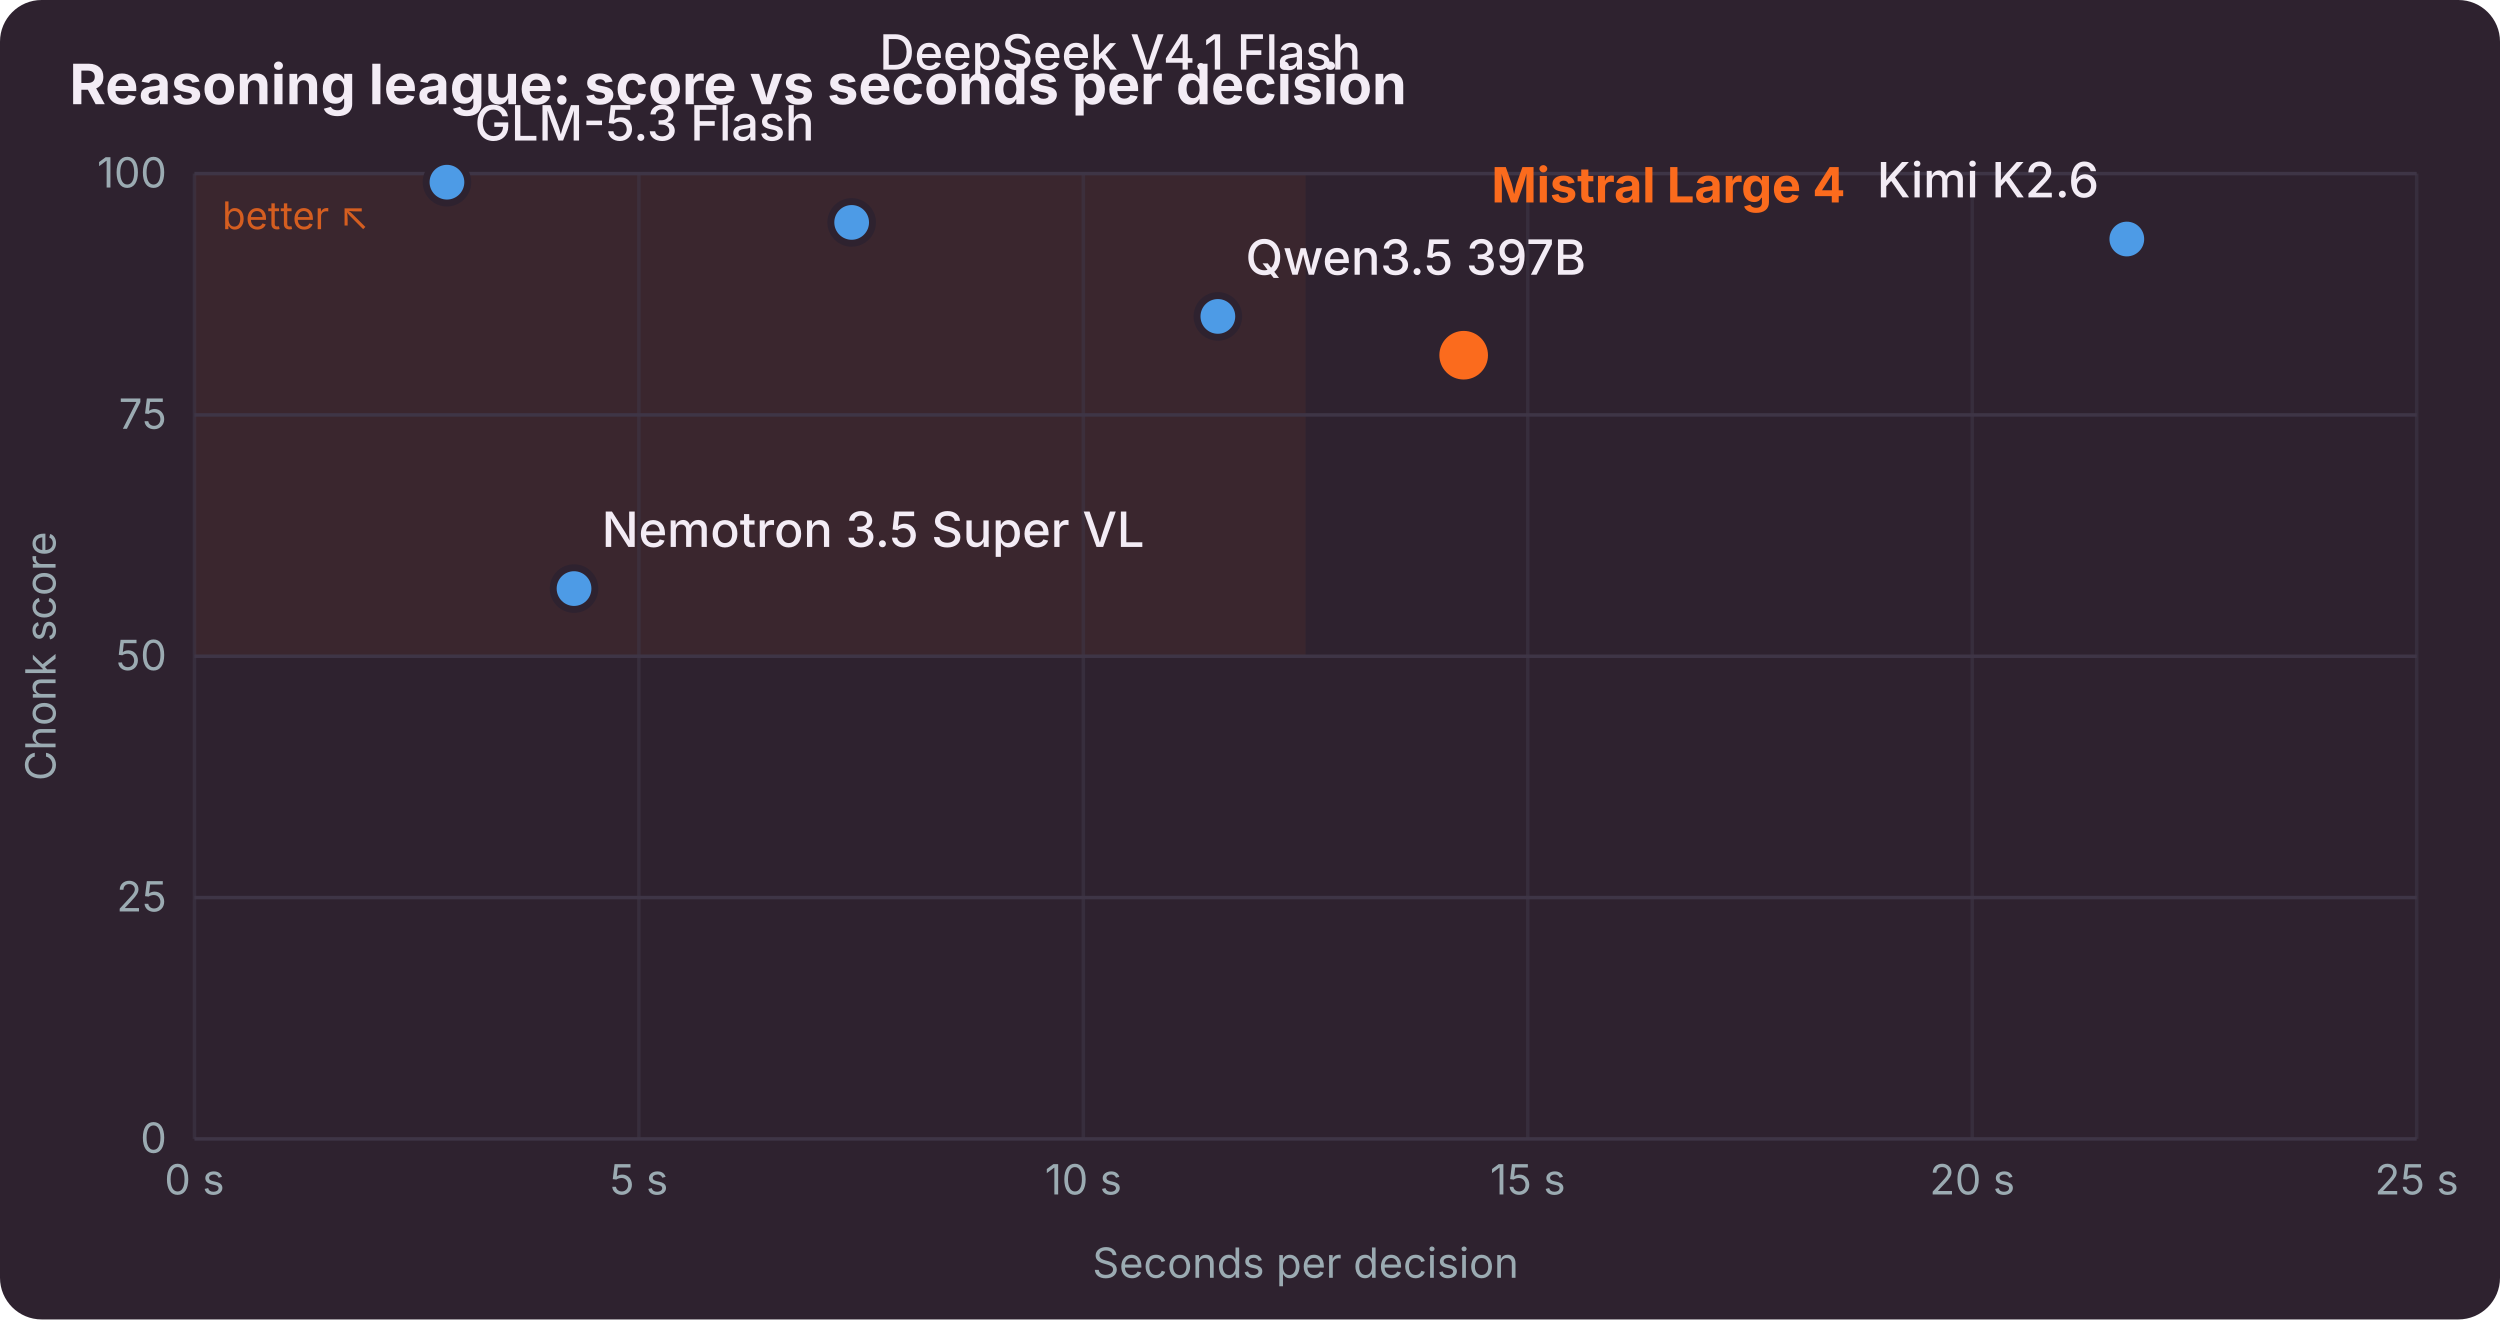
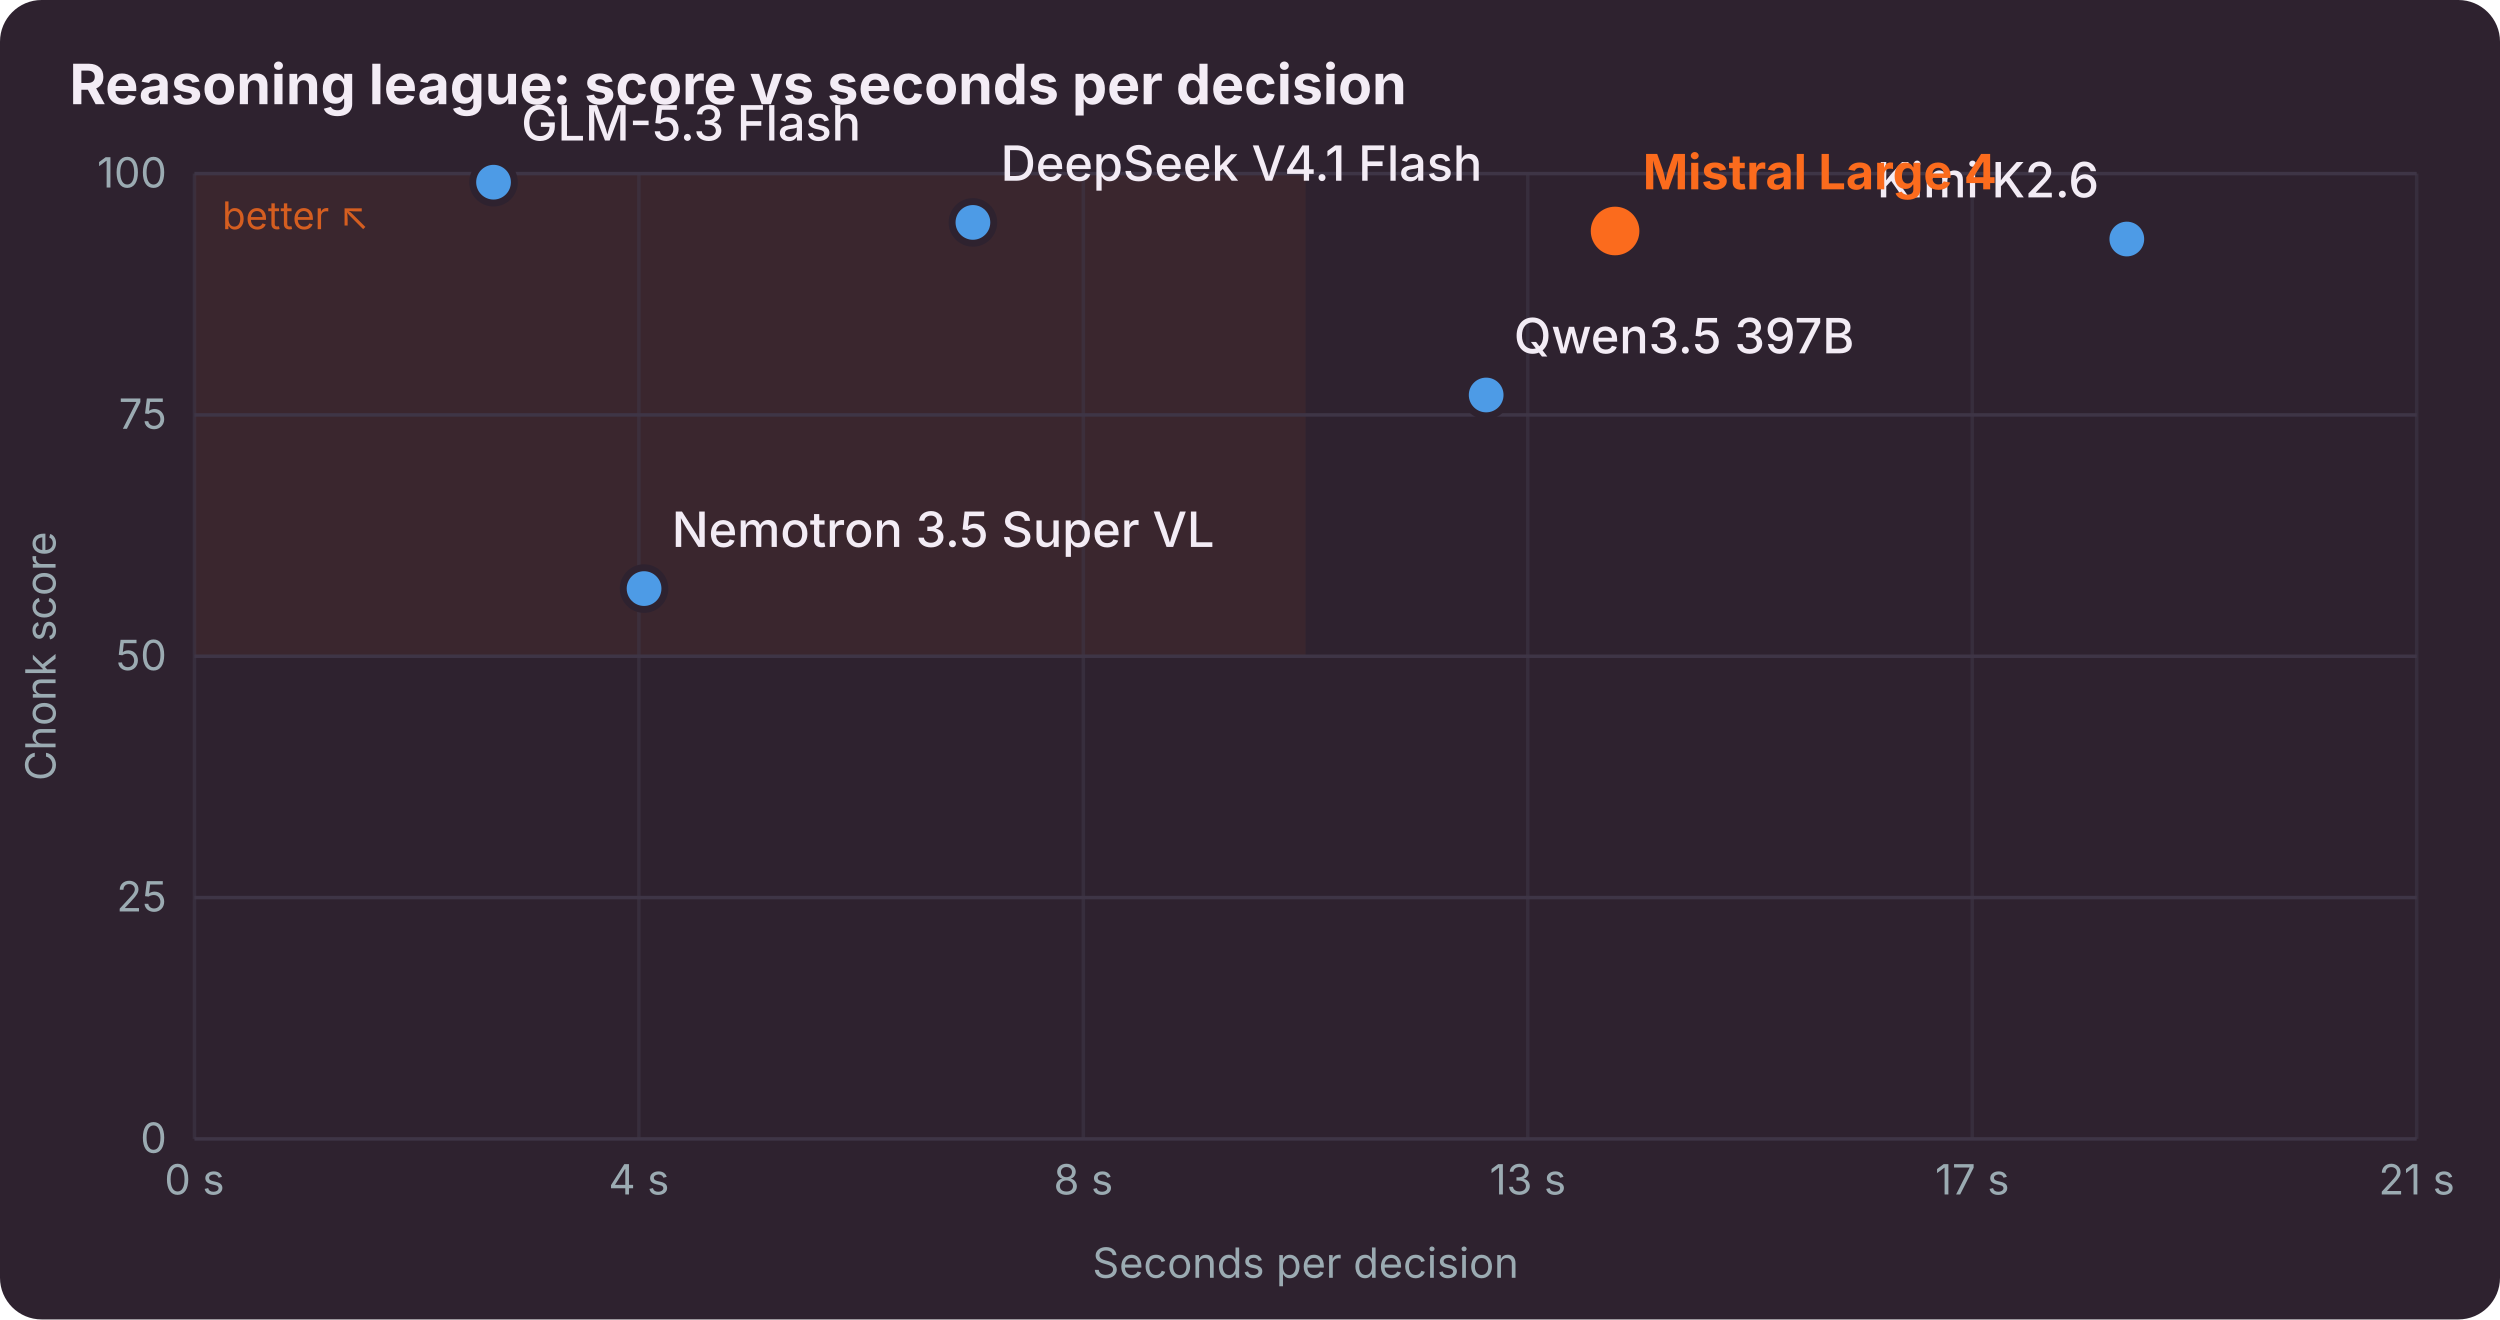
<svg xmlns="http://www.w3.org/2000/svg" viewBox="0 0 720 380" width="720" height="380" font-family="Inter, -apple-system, Segoe UI, Helvetica, Arial, sans-serif" role="img" aria-label="Reasoning league: score vs seconds per decision">
  <rect width="720" height="380" rx="12" fill="#2e222f" />
  <text x="20" y="30" fill="#f3ecf5" font-size="16" font-weight="700">Reasoning league: score vs seconds per decision</text>
  <rect x="56" y="50" width="320" height="139" fill="#fb6b1d" opacity="0.06" />
  <text x="64" y="66" fill="#fb6b1d" font-size="11" opacity="0.8">better ↖</text>
  <line x1="56" y1="328" x2="696" y2="328" stroke="#3e3546" />
  <text x="48" y="332" text-anchor="end" fill="#9babb2" font-size="12">0</text>
  <line x1="56" y1="258.5" x2="696" y2="258.5" stroke="#3e3546" />
  <text x="48" y="262.5" text-anchor="end" fill="#9babb2" font-size="12">25</text>
  <line x1="56" y1="189" x2="696" y2="189" stroke="#3e3546" />
  <text x="48" y="193" text-anchor="end" fill="#9babb2" font-size="12">50</text>
  <line x1="56" y1="119.5" x2="696" y2="119.5" stroke="#3e3546" />
  <text x="48" y="123.5" text-anchor="end" fill="#9babb2" font-size="12">75</text>
  <line x1="56" y1="50" x2="696" y2="50" stroke="#3e3546" />
  <text x="48" y="54" text-anchor="end" fill="#9babb2" font-size="12">100</text>
  <line x1="56" y1="50" x2="56" y2="328" stroke="#3e3546" opacity="0.6" />
  <text x="56" y="344" text-anchor="middle" fill="#9babb2" font-size="12">0 s</text>
  <line x1="184" y1="50" x2="184" y2="328" stroke="#3e3546" opacity="0.6" />
-   <text x="184" y="344" text-anchor="middle" fill="#9babb2" font-size="12">5 s</text>
+   <text x="184" y="344" text-anchor="middle" fill="#9babb2" font-size="12">4 s</text>
  <line x1="312" y1="50" x2="312" y2="328" stroke="#3e3546" opacity="0.6" />
-   <text x="312" y="344" text-anchor="middle" fill="#9babb2" font-size="12">10 s</text>
+   <text x="312" y="344" text-anchor="middle" fill="#9babb2" font-size="12">8 s</text>
  <line x1="440" y1="50" x2="440" y2="328" stroke="#3e3546" opacity="0.6" />
-   <text x="440" y="344" text-anchor="middle" fill="#9babb2" font-size="12">15 s</text>
+   <text x="440" y="344" text-anchor="middle" fill="#9babb2" font-size="12">13 s</text>
  <line x1="568" y1="50" x2="568" y2="328" stroke="#3e3546" opacity="0.6" />
-   <text x="568" y="344" text-anchor="middle" fill="#9babb2" font-size="12">20 s</text>
+   <text x="568" y="344" text-anchor="middle" fill="#9babb2" font-size="12">17 s</text>
  <line x1="696" y1="50" x2="696" y2="328" stroke="#3e3546" opacity="0.6" />
-   <text x="696" y="344" text-anchor="middle" fill="#9babb2" font-size="12">25 s</text>
+   <text x="696" y="344" text-anchor="middle" fill="#9babb2" font-size="12">21 s</text>
  <text x="376" y="368" text-anchor="middle" fill="#9babb2" font-size="12">Seconds per decision</text>
  <text x="16" y="189" fill="#9babb2" font-size="12" transform="rotate(-90 16 189)" text-anchor="middle">Chonk score</text>
-   <circle cx="128.721" cy="52.471" r="6" fill="#4d9be6" stroke="#2e222f" stroke-width="2" />
-   <text x="136.721" y="40.471" text-anchor="start" fill="#f3ecf5" font-size="14" font-weight="500">GLM-5.3 Flash</text>
-   <circle cx="245.278" cy="64.054" r="6" fill="#4d9be6" stroke="#2e222f" stroke-width="2" />
-   <text x="253.278" y="20.054" text-anchor="start" fill="#f3ecf5" font-size="14" font-weight="500">DeepSeek V4.1 Flash</text>
+   <circle cx="142.138" cy="52.471" r="6" fill="#4d9be6" stroke="#2e222f" stroke-width="2" />
+   <text x="150.138" y="40.471" text-anchor="start" fill="#f3ecf5" font-size="14" font-weight="500">GLM-5.3 Flash</text>
+   <circle cx="280.198" cy="64.054" r="6" fill="#4d9be6" stroke="#2e222f" stroke-width="2" />
+   <text x="288.198" y="52.054" text-anchor="start" fill="#f3ecf5" font-size="14" font-weight="500">DeepSeek V4.1 Flash</text>
  <circle cx="612.522" cy="68.842" r="6" fill="#4d9be6" stroke="#2e222f" stroke-width="2" />
  <text x="604.522" y="56.842" text-anchor="end" fill="#f3ecf5" font-size="14" font-weight="500">Kimi K2.6</text>
-   <circle cx="350.746" cy="91.127" r="6" fill="#4d9be6" stroke="#2e222f" stroke-width="2" />
-   <text x="358.746" y="79.127" text-anchor="start" fill="#f3ecf5" font-size="14" font-weight="500">Qwen3.5 397B</text>
-   <circle cx="165.323" cy="169.512" r="6" fill="#4d9be6" stroke="#2e222f" stroke-width="2" />
-   <text x="173.323" y="157.512" text-anchor="start" fill="#f3ecf5" font-size="14" font-weight="500">Nemotron 3.5 Super VL</text>
-   <circle cx="421.537" cy="102.301" r="8" fill="#fb6b1d" stroke="#2e222f" stroke-width="2" />
-   <text x="429.537" y="58.301" text-anchor="start" fill="#fb6b1d" font-size="14" font-weight="700">Mistral Large 4</text>
+   <circle cx="428.017" cy="113.757" r="6" fill="#4d9be6" stroke="#2e222f" stroke-width="2" />
+   <text x="436.017" y="101.757" text-anchor="start" fill="#f3ecf5" font-size="14" font-weight="500">Qwen3.5 397B</text>
+   <circle cx="185.492" cy="169.512" r="6" fill="#4d9be6" stroke="#2e222f" stroke-width="2" />
+   <text x="193.492" y="157.512" text-anchor="start" fill="#f3ecf5" font-size="14" font-weight="500">Nemotron 3.5 Super VL</text>
+   <circle cx="465.143" cy="66.526" r="8" fill="#fb6b1d" stroke="#2e222f" stroke-width="2" />
+   <text x="473.143" y="54.526" text-anchor="start" fill="#fb6b1d" font-size="14" font-weight="700">Mistral Large 4</text>
</svg>
